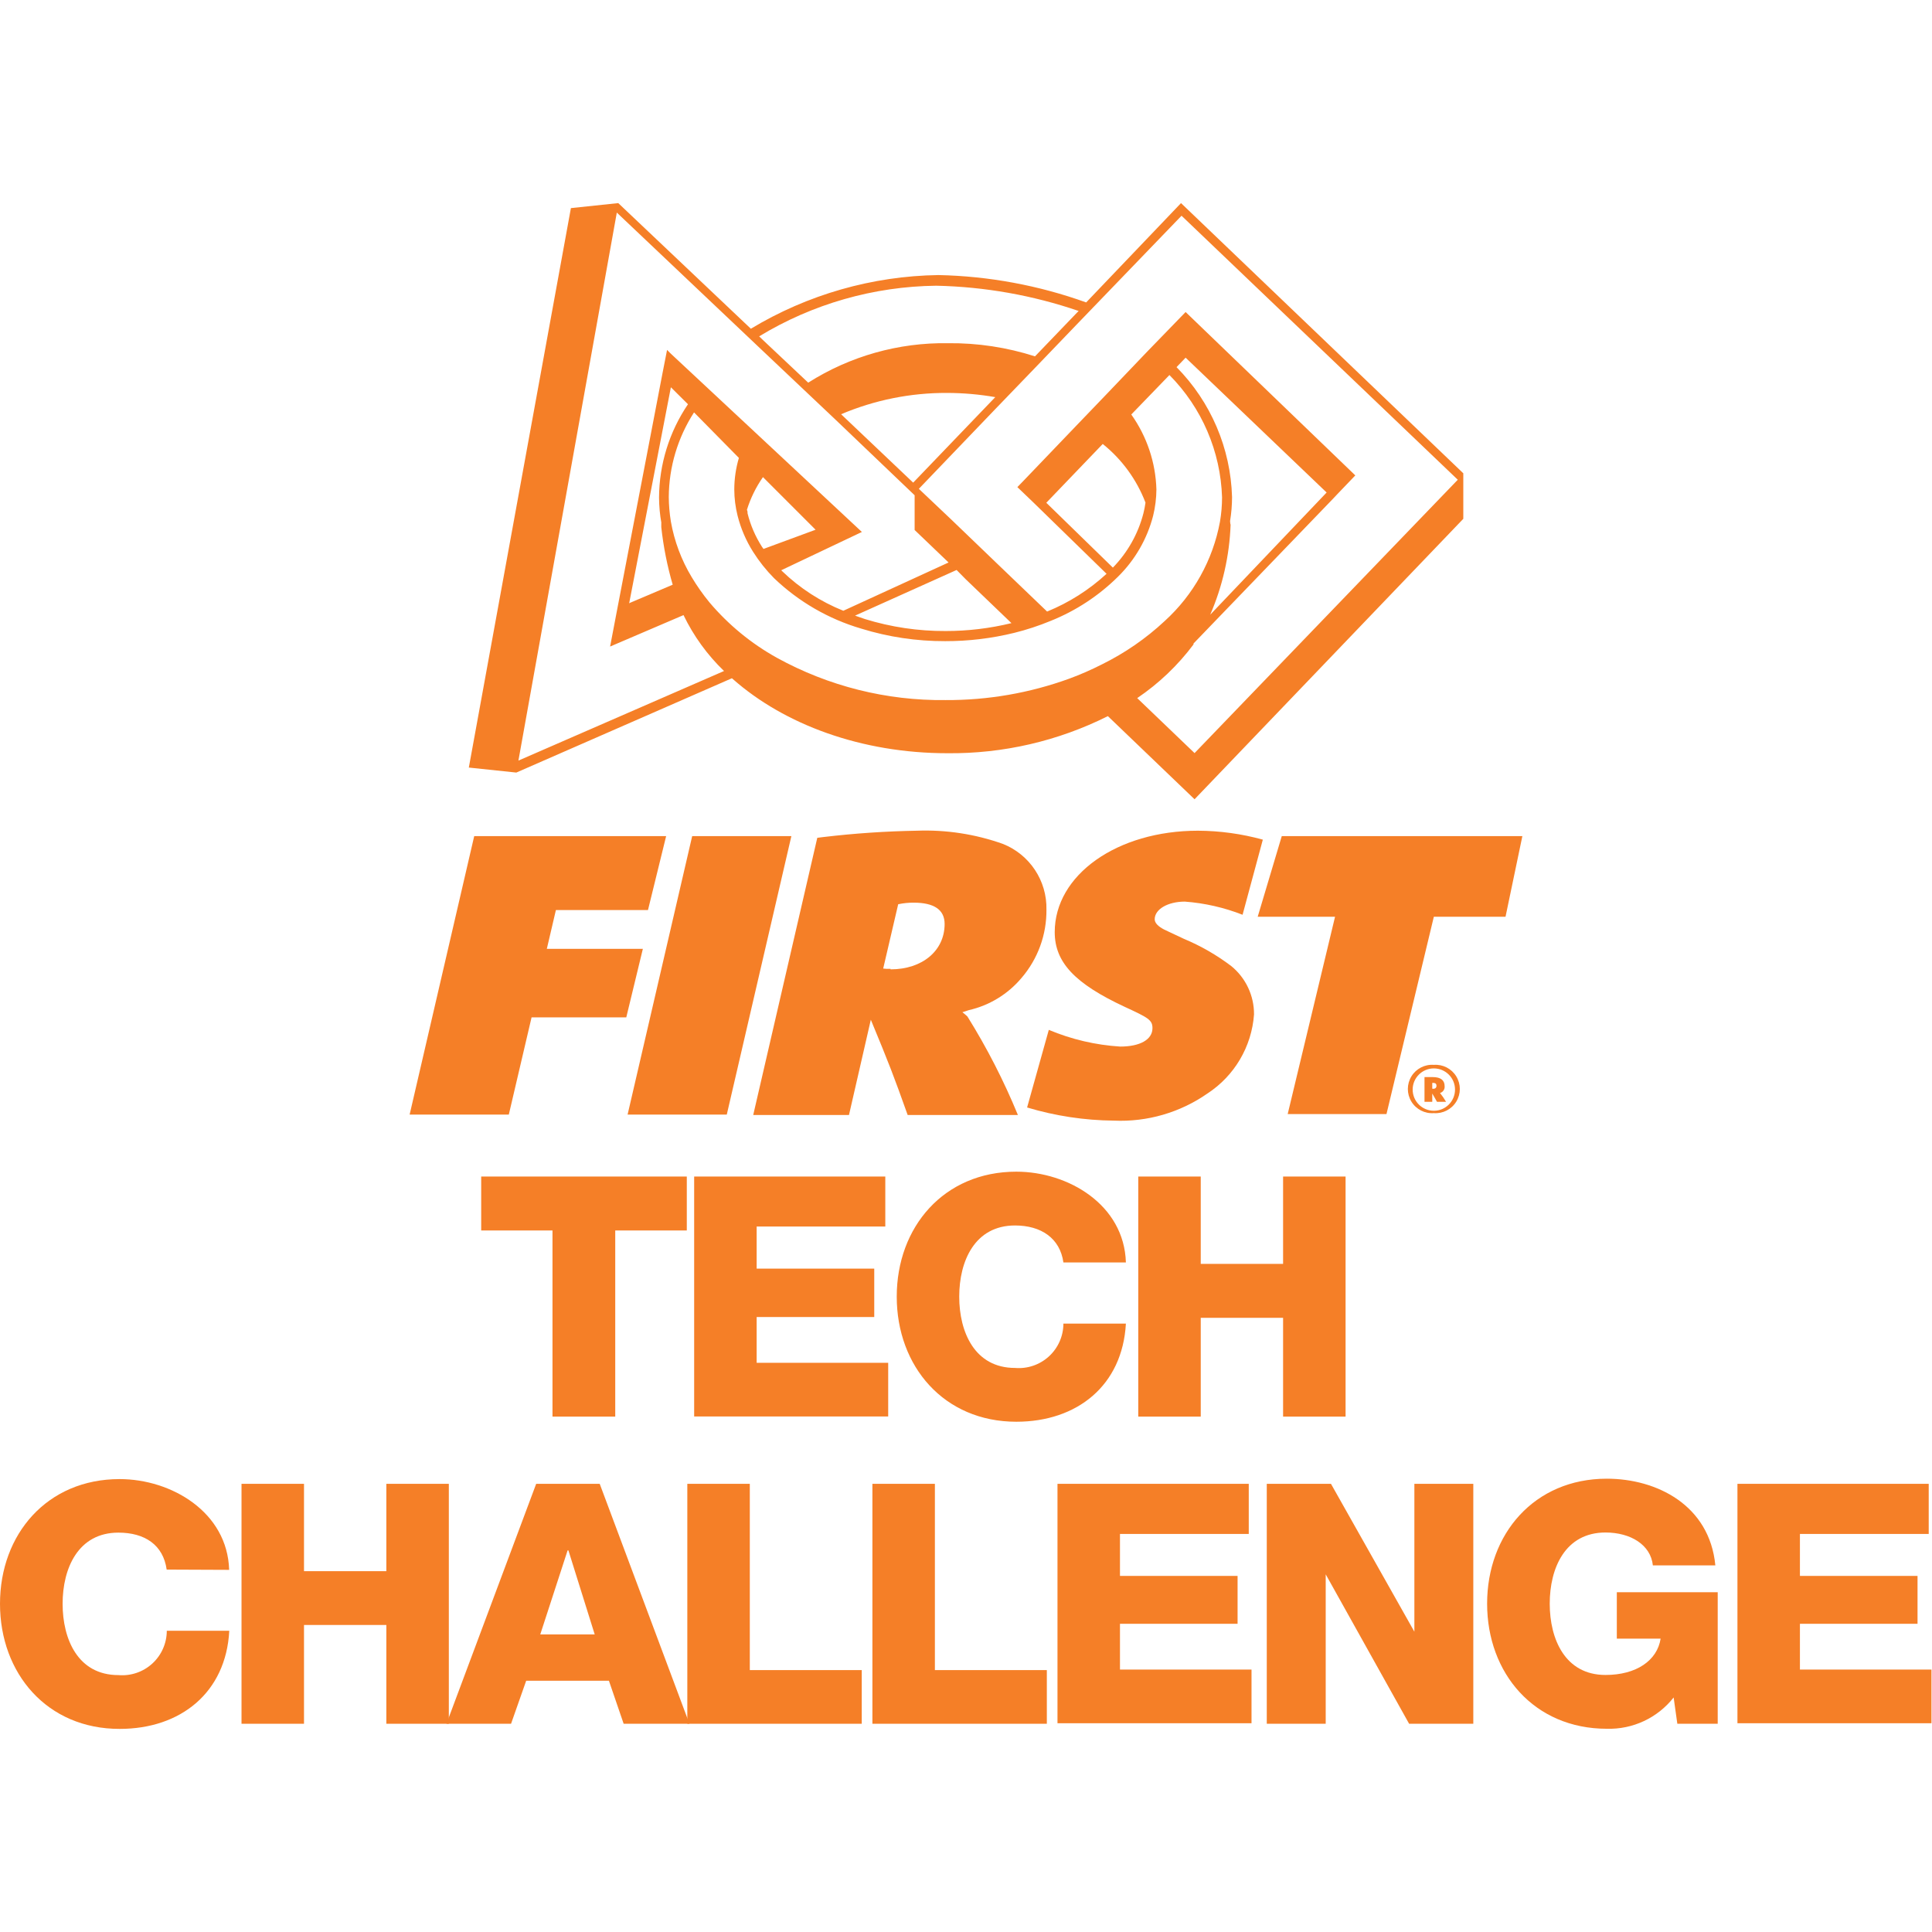
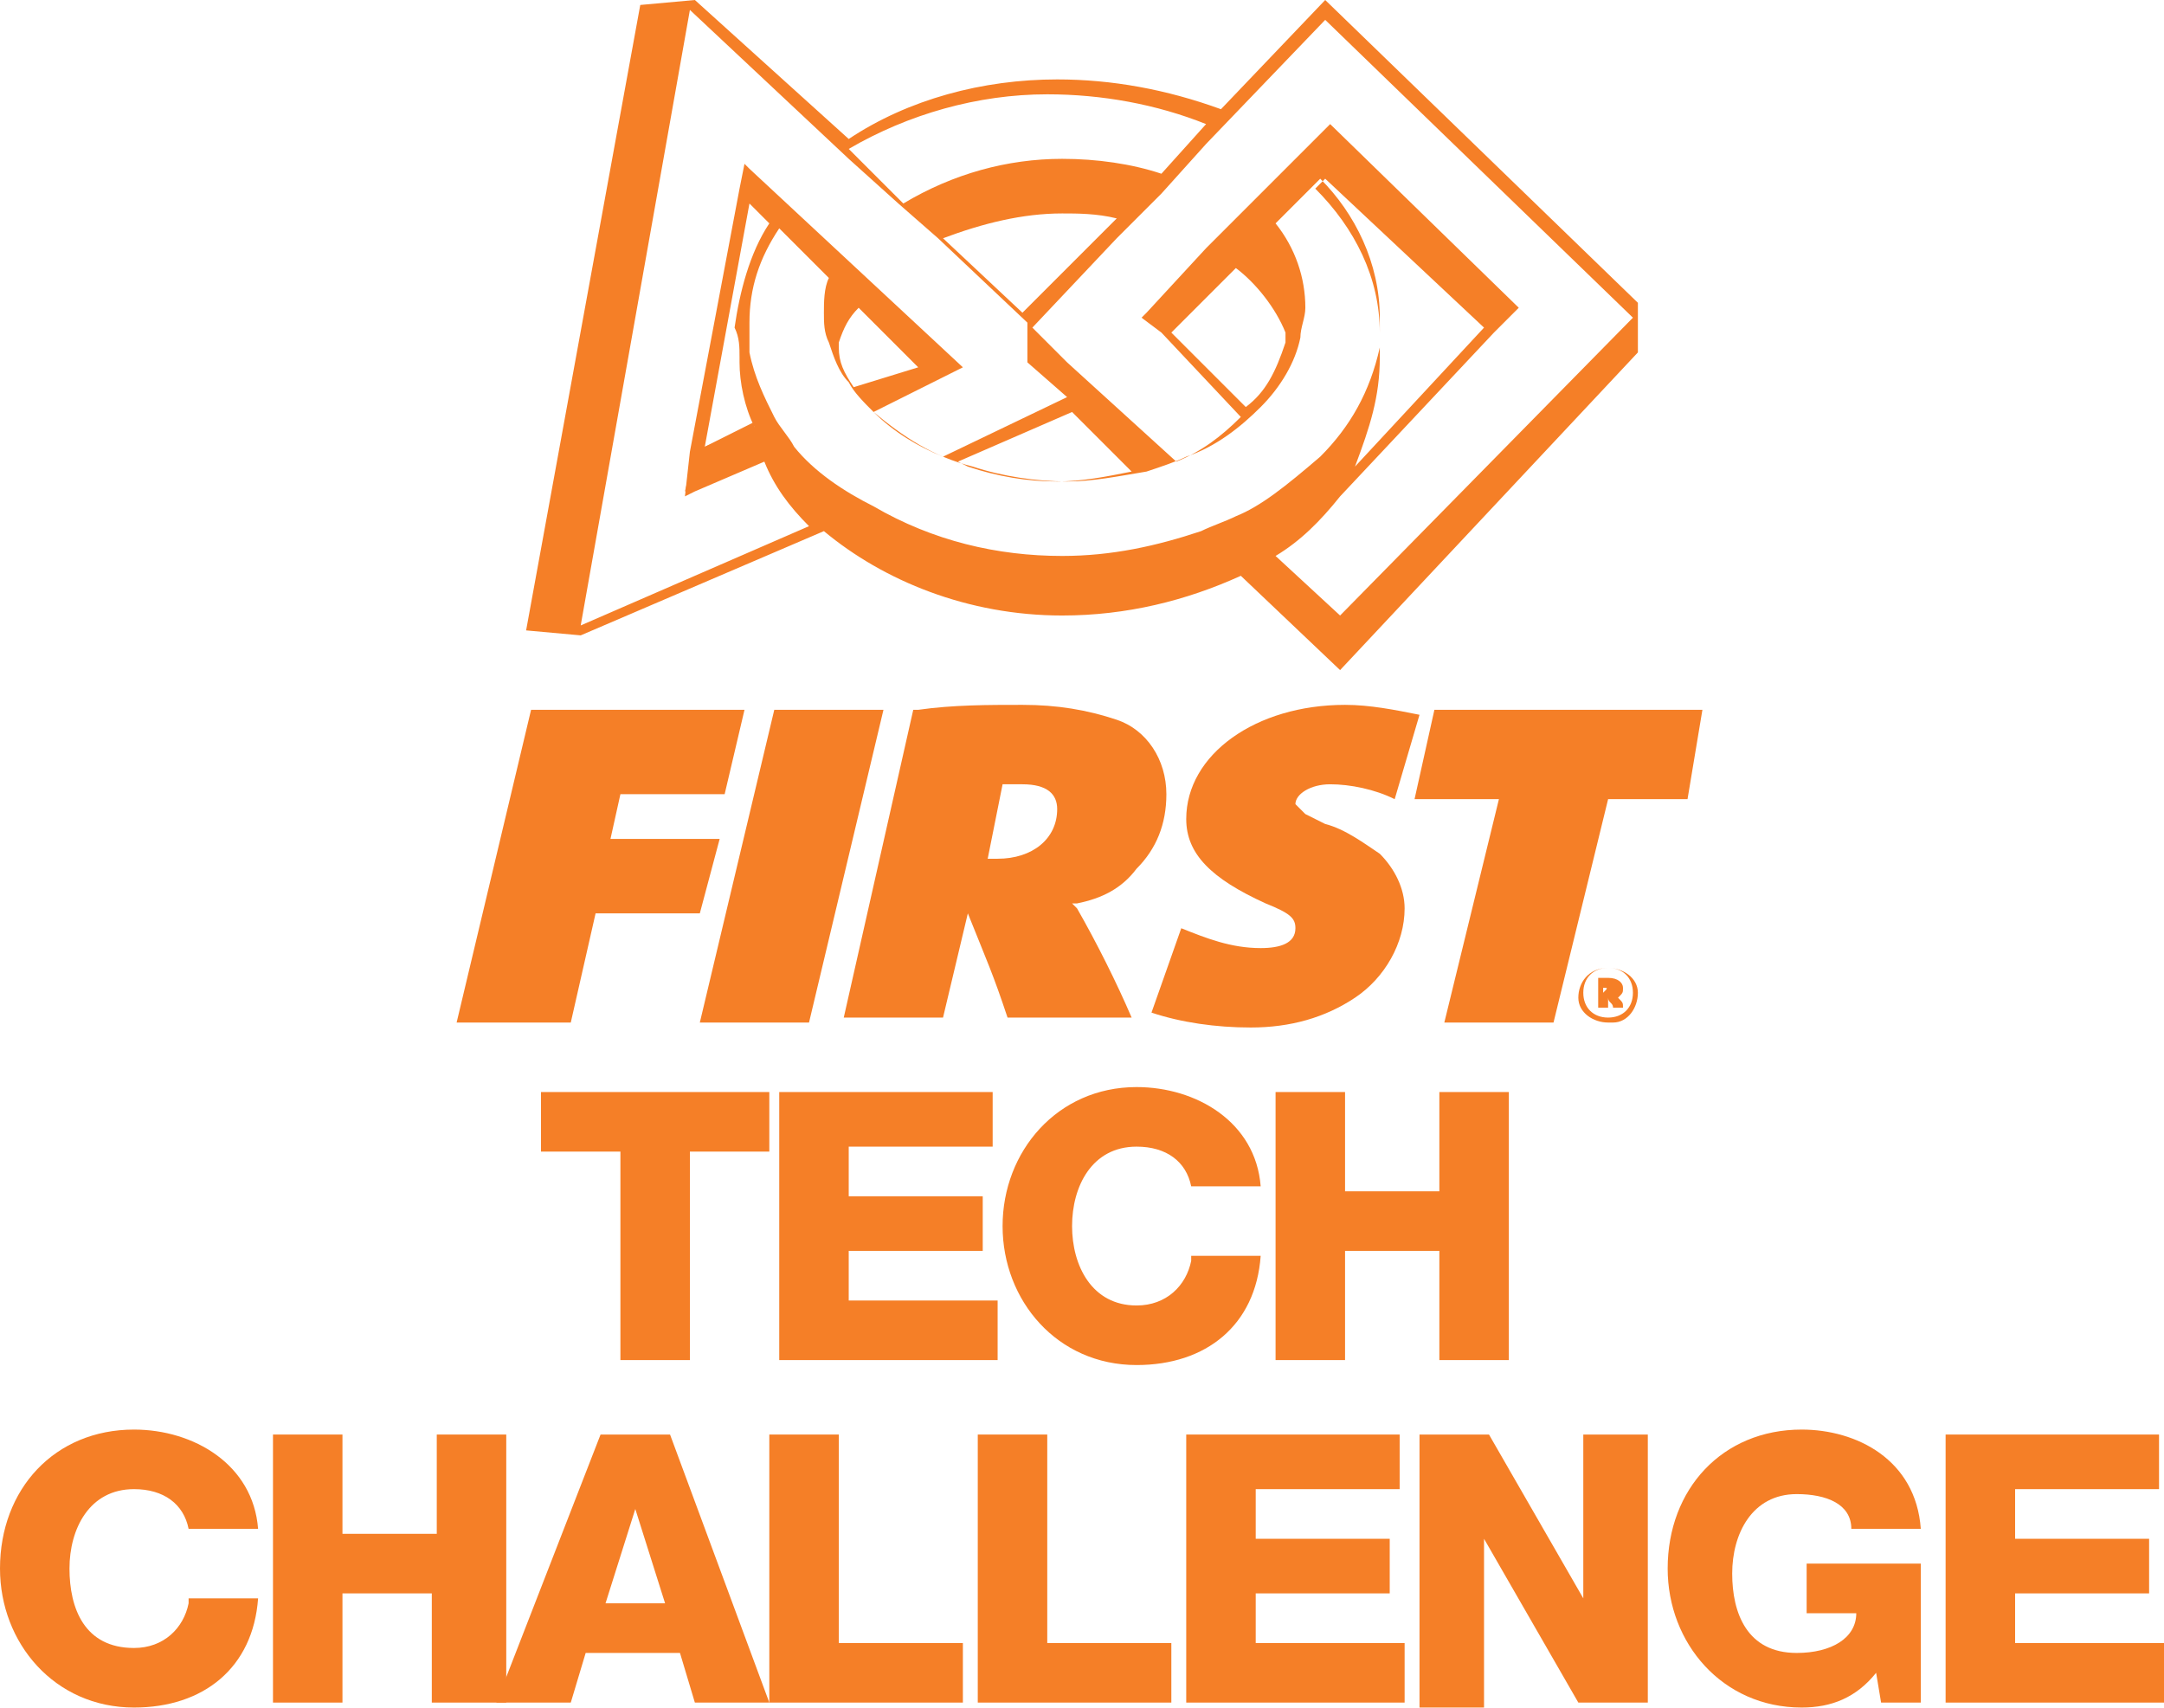
- <svg xmlns="http://www.w3.org/2000/svg" height="35px" width="35px" id="Layer_2" data-name="Layer 2" viewBox="0 0 146.87 115.99">
-   <defs>
-     <style>.cls-1{fill:#f57f27;}</style>
-   </defs>
-   <path class="cls-1" d="M47.2,30.68l-.53,2.78L52,31.19A12,12,0,0,1,51.16,29Z" />
-   <line class="cls-1" x1="47.2" y1="30.68" x2="47.2" y2="30.68" />
-   <path class="cls-1" d="M111.24,20.54h0L89.78,0,82.57,7.55A35.38,35.38,0,0,0,71.34,5.47,28.41,28.41,0,0,0,57.08,9.55L47,0V0h0L43.4.38,35.64,42.91l3.61.38h0l16.39-7.17.08.07c3.9,3.44,9.75,5.63,16.3,5.63A26.61,26.61,0,0,0,84.22,39l6.59,6.32L111.24,24V20.55ZM71.17,6.28A35.83,35.83,0,0,1,82,8.2l-.13.13-3.19,3.32h0a20.89,20.89,0,0,0-6.6-1,19.27,19.27,0,0,0-10.64,3l0,0L58,10.41l-.29-.28A26.51,26.51,0,0,1,71.17,6.28Zm4.49,8.47-6.24,6.5-5.48-5.2A20.4,20.4,0,0,1,72,14.43,21.62,21.62,0,0,1,75.66,14.75ZM39.41,42.38,46.89.72,57.57,10.84,60.91,14l2.56,2.42,6.06,5.79v2.64l2.58,2.47-8,3.67a14.44,14.44,0,0,1-4.64-3,.6.6,0,0,1-.08-.08L65.52,25,51,11.45l-.29-.29L50.35,13,46.91,30.93l-.53,2.78.91-.39v0l4.67-2a14.87,14.87,0,0,0,3.08,4.25Zm34-13.79,3.48,3.34a21,21,0,0,1-5,.6,20.46,20.46,0,0,1-6.14-.91L65,31.36l7.72-3.47Zm-15.37-2.3-.12-.17a8.51,8.51,0,0,1-1.09-2.53c0-.09,0-.18-.05-.27A9,9,0,0,1,58,20.83l4,4Zm-7.77-2s0,.05,0,.08a2.35,2.35,0,0,0,0,.26,25.62,25.62,0,0,0,.88,4.42h0l-3.33,1.42L51,14l1.3,1.29a12.76,12.76,0,0,0-2.2,7.1A11.43,11.43,0,0,0,50.28,24.33ZM83.76,35.07a23,23,0,0,1-2.47,1.08,27.13,27.13,0,0,1-9.41,1.63,25.94,25.94,0,0,1-12.83-3.22,18.45,18.45,0,0,1-5.12-4.21,15.93,15.93,0,0,1-1.35-1.92A12.33,12.33,0,0,1,51,24.21a12.2,12.2,0,0,1-.16-1.86,12,12,0,0,1,1.92-6.44l3.41,3.46a8.53,8.53,0,0,0-.35,2.39,8.28,8.28,0,0,0,.25,2,9.45,9.45,0,0,0,1.18,2.75,11.8,11.8,0,0,0,1.59,2,16.17,16.17,0,0,0,6.64,3.84,21.35,21.35,0,0,0,6.37.95,21.81,21.81,0,0,0,5.25-.63,19.54,19.54,0,0,0,2.77-.91A15.43,15.43,0,0,0,85,28.39a10,10,0,0,0,2.66-4.62,8.71,8.71,0,0,0,.25-2A10.34,10.34,0,0,0,86,16.07l2.9-3a13.82,13.82,0,0,1,4,9.3,11,11,0,0,1-.16,1.86,13.52,13.52,0,0,1-4.2,7.54A19.86,19.86,0,0,1,83.76,35.07Zm.84-7.36-5.06-4.93,4.29-4.47a10.54,10.54,0,0,1,3.25,4.46,7.43,7.43,0,0,1-.16.82A9.21,9.21,0,0,1,84.6,27.71Zm8.91-3.54a11.45,11.45,0,0,0,.15-1.82,14.64,14.64,0,0,0-4.22-9.88l.69-.72L100.85,22,92,31.29a18.94,18.94,0,0,0,1.55-6.84C93.52,24.37,93.52,24.27,93.51,24.17Zm-2.7,17.64-4.36-4.18a17.76,17.76,0,0,0,4.28-4.08.25.25,0,0,0,0-.07l10.6-11,.32-.34,1.38-1.44L90.13,8.28l-2.91,3L84,14.65l-2.18,2.27-4.12,4.3h0l-.36.37,1.2,1.15,5.58,5.44a15.07,15.07,0,0,1-4.52,2.87h0l-3.68-3.53-3.61-3.47-2.46-2.33,5.84-6.09,2.94-3.05,3.19-3.32,8-8.3,21,20.07Z" />
-   <path class="cls-1" d="M52.21,78.1H46.77V92.25H42V78.1H36.58V74H52.21Z" />
-   <path class="cls-1" d="M52.77,74H67.3v3.8H57.52V81h8.94v3.68H57.52v3.48h10v4.08H52.77Z" />
-   <path class="cls-1" d="M80.84,80.53c-.26-1.84-1.69-2.81-3.68-2.81-3.06,0-4.24,2.71-4.24,5.41s1.18,5.42,4.24,5.42a3.39,3.39,0,0,0,3.68-3.37h4.75c-.26,4.7-3.7,7.46-8.33,7.46-5.51,0-9.09-4.22-9.09-9.51s3.58-9.5,9.09-9.5c3.94,0,8.2,2.51,8.33,6.9Z" />
-   <path class="cls-1" d="M86.53,74h4.75v6.64h6.26V74h4.75V92.25H97.54V84.74H91.28v7.51H86.53Z" />
-   <path class="cls-1" d="M12.67,103.88C12.41,102,11,101.07,9,101.07c-3.06,0-4.24,2.71-4.24,5.41S5.93,111.9,9,111.9a3.39,3.39,0,0,0,3.68-3.37h4.75c-.25,4.7-3.7,7.46-8.33,7.46C3.58,116,0,111.77,0,106.48S3.58,97,9.09,97c3.94,0,8.2,2.51,8.33,6.9Z" />
-   <path class="cls-1" d="M18.36,97.36h4.75V104h6.26V97.36h4.75V115.6H29.37v-7.51H23.11v7.51H18.36Z" />
-   <path class="cls-1" d="M40.76,97.36h4.83l6.82,18.24h-5l-1.12-3.27H40l-1.15,3.27H33.94Zm.31,11.45h4.14l-2-6.39h-.06Z" />
-   <path class="cls-1" d="M52.25,97.36H57v14.16h8.51v4.08H52.25Z" />
-   <path class="cls-1" d="M66.32,97.36h4.75v14.16h8.51v4.08H66.32Z" />
-   <path class="cls-1" d="M80.39,97.36H94.93v3.81H85.14v3.19h8.94V108H85.14v3.48h10v4.08H80.39Z" />
-   <path class="cls-1" d="M96.3,97.36h4.88l6.34,11.24h0V97.36H112V115.6h-4.88l-6.34-11.36h0V115.6H96.3Z" />
-   <path class="cls-1" d="M130.58,115.6h-3.07l-.28-2a6.23,6.23,0,0,1-5.08,2.38c-5.52,0-9.1-4.22-9.1-9.51s3.58-9.5,9.1-9.5c3.78,0,7.81,2,8.25,6.59h-4.75c-.16-1.56-1.69-2.5-3.6-2.5-3.07,0-4.24,2.71-4.24,5.41s1.17,5.42,4.24,5.42c2.35,0,3.93-1.1,4.19-2.76h-3.33v-3.53h7.67Z" />
-   <path class="cls-1" d="M132.08,97.36h14.54v3.81h-9.79v3.19h8.94V108h-8.94v3.48h10v4.08H132.08Z" />
-   <path class="cls-1" d="M36.05,48.12H50.64l-1.38,5.62h-7l-.69,2.95h7.3L47.61,61.9h-7.2l-1.73,7.39H31.14Z" />
-   <path class="cls-1" d="M52.62,48.12h7.54L55.25,69.29H47.71Z" />
-   <path class="cls-1" d="M62.13,48.25l.48-.06a70.29,70.29,0,0,1,7.09-.48,17.56,17.56,0,0,1,6.53,1,5.25,5.25,0,0,1,3.32,5,7.84,7.84,0,0,1-1.9,5.2,7.37,7.37,0,0,1-4,2.44l-.49.16a4.57,4.57,0,0,1,.38.32,50.34,50.34,0,0,1,3.84,7.49H69c-1.07-3-1.38-3.81-2.8-7.24l-1.66,7.24H57.26Zm5.57,10c2.42,0,4.11-1.42,4.11-3.45,0-1.08-.8-1.62-2.35-1.62a5.5,5.5,0,0,0-1.18.12l-1.14,4.89A3.1,3.1,0,0,0,67.7,58.21Z" />
-   <path class="cls-1" d="M97.44,48.12h18.29l-1.28,6.13H109l-3.6,15H97.89l3.6-15H95.61Z" />
-   <path class="cls-1" d="M109,65.51a1.84,1.84,0,1,1,0,3.67,1.84,1.84,0,1,1,0-3.67ZM109,69a1.61,1.61,0,1,0-1.61-1.62A1.61,1.61,0,0,0,109,69Zm-.71-2.56.29,0,.34,0c.6,0,.9.24.9.69a.49.49,0,0,1-.35.52h0l0,0a5.28,5.28,0,0,1,.46.67h-.69c-.14-.26-.19-.33-.36-.63v.63h-.59Zm.66.89c.16,0,.25-.08.25-.23s-.08-.22-.25-.22h-.07v.44Z" />
-   <path class="cls-1" d="M78.08,68.75a23.72,23.72,0,0,0,6.6,1,11.54,11.54,0,0,0,7.12-2.07,7.85,7.85,0,0,0,3.53-6A4.7,4.7,0,0,0,93.6,58,16.46,16.46,0,0,0,90,55.93l-1.49-.7c-.48-.25-.73-.51-.73-.79,0-.76,1-1.34,2.29-1.34a15.13,15.13,0,0,1,4.39,1L96,48.39a18.83,18.83,0,0,0-4.93-.68c-6.15,0-10.89,3.36-10.89,7.71,0,2.29,1.52,3.91,5.32,5.68,1.8.83,2.11,1,2.11,1.62,0,.86-.93,1.4-2.45,1.4a16.7,16.7,0,0,1-5.43-1.27h0Z" />
+ <svg xmlns="http://www.w3.org/2000/svg" version="1.1" id="Layer_2_00000138551518675967047040000001446391741790182024_" x="0px" y="0px" viewBox="0 0 43.6 34.4" style="enable-background:new 0 0 43.6 34.4;" xml:space="preserve">
+   <style type="text/css">
+ 	.st0{fill:#F57F27;}
+ 	.st1{fill:none;}
+ </style>
+   <g>
+     <path class="st0" d="M14,9.1l-0.2,0.8l1.6-0.7c-0.1-0.2-0.2-0.4-0.2-0.7L14,9.1z" />
+     <line class="st1" x1="14" y1="9.1" x2="14" y2="9.1" />
+     <path class="st0" d="M33,6.1L33,6.1L26.7,0l-2.1,2.2c-1.1-0.4-2.2-0.6-3.3-0.6c-1.5,0-3,0.4-4.2,1.2L14,0l0,0l0,0l-1.1,0.1   l-2.3,12.6l1.1,0.1l0,0l4.9-2.1l0,0c1.2,1,2.9,1.7,4.8,1.7c1.3,0,2.5-0.3,3.6-0.8l2,1.9L33,7.1V6.1L33,6.1z M21.1,1.9   c1.1,0,2.2,0.2,3.2,0.6l0,0l-0.9,1l0,0c-0.6-0.2-1.3-0.3-2-0.3c-1.1,0-2.2,0.3-3.2,0.9l0,0l-1-1L17.1,3C18.3,2.3,19.7,1.9,21.1,1.9   z M22.5,4.4l-1.9,1.9L19,4.8c0.8-0.3,1.6-0.5,2.4-0.5C21.7,4.3,22.1,4.3,22.5,4.4z M11.7,12.6l2.2-12.4l3.2,3l1,0.9l0.8,0.7   l1.8,1.7v0.8l0.8,0.7L19,9.2c-0.5-0.2-1-0.5-1.4-0.9c0,0,0,0,0,0l1.8-0.9l-4.3-4l-0.1-0.1l-0.1,0.5l-1,5.3L13.8,10L14,9.9l0,0   l1.4-0.6c0.2,0.5,0.5,0.9,0.9,1.3L11.7,12.6z M21.8,8.5l1,1c-0.5,0.1-1,0.2-1.5,0.2c-0.6,0-1.2-0.1-1.8-0.3l-0.2-0.1l2.3-1   L21.8,8.5z M17.2,7.8L17.2,7.8C17,7.5,16.9,7.3,16.9,7c0,0,0-0.1,0-0.1c0.1-0.3,0.2-0.5,0.4-0.7l1.2,1.2L17.2,7.8z M14.9,7.2   C14.9,7.2,14.9,7.2,14.9,7.2c0,0,0,0.1,0,0.1c0,0.4,0.1,0.9,0.3,1.3l0,0l-1,0.4l0.9-4.9l0.4,0.4c-0.4,0.6-0.6,1.4-0.7,2.1   C14.9,6.8,14.9,7,14.9,7.2L14.9,7.2z M24.9,10.4c-0.2,0.1-0.5,0.2-0.7,0.3c-0.9,0.3-1.8,0.5-2.8,0.5c-1.3,0-2.6-0.3-3.8-1   C17,9.9,16.4,9.5,16,9c-0.1-0.2-0.3-0.4-0.4-0.6c-0.2-0.4-0.4-0.8-0.5-1.3c0-0.2,0-0.4,0-0.6c0-0.7,0.2-1.3,0.6-1.9l1,1   c-0.1,0.2-0.1,0.5-0.1,0.7c0,0.2,0,0.4,0.1,0.6c0.1,0.3,0.2,0.6,0.4,0.8c0.1,0.2,0.3,0.4,0.5,0.6c0.6,0.5,1.2,0.9,2,1.1   c0.6,0.2,1.3,0.3,1.9,0.3c0.5,0,1-0.1,1.6-0.2c0.3-0.1,0.6-0.2,0.8-0.3c0.6-0.2,1.1-0.6,1.5-1c0.4-0.4,0.7-0.9,0.8-1.4   c0-0.2,0.1-0.4,0.1-0.6c0-0.6-0.2-1.2-0.6-1.7l0.9-0.9c0.7,0.7,1.2,1.7,1.2,2.8c0,0.2,0,0.4,0,0.6c-0.2,0.9-0.6,1.6-1.2,2.2   C25.9,9.8,25.4,10.2,24.9,10.4z M25.1,8.2l-1.5-1.5l1.3-1.3c0.4,0.3,0.8,0.8,1,1.3c0,0.1,0,0.2,0,0.2C25.7,7.5,25.5,7.9,25.1,8.2z    M27.8,7.2c0-0.2,0-0.4,0-0.5c0-1.1-0.5-2.1-1.3-2.9l0.2-0.2l3.2,3l-2.6,2.8C27.6,8.6,27.8,8,27.8,7.2C27.8,7.2,27.8,7.2,27.8,7.2z    M27,12.4l-1.3-1.2c0.5-0.3,0.9-0.7,1.3-1.2c0,0,0,0,0,0l3.1-3.3l0.1-0.1l0.4-0.4l-3.8-3.7l-0.9,0.9l-1,1L24.3,5l-1.2,1.3l0,0   L23,6.4l0.4,0.3L25,8.4c-0.4,0.4-0.8,0.7-1.3,0.9l0,0l-1.1-1l-1.1-1l-0.7-0.7l1.7-1.8l0.9-0.9l0.9-1l2.4-2.5l6.2,6L27,12.4z" />
+     <path class="st0" d="M15.5,23.2h-1.6v4.2h-1.4v-4.2h-1.6V22h4.6V23.2z" />
+     <path class="st0" d="M15.7,22H20v1.1h-2.9v1h2.7v1.1h-2.7v1h3v1.2h-4.4V22z" />
+     <path class="st0" d="M24,23.9c-0.1-0.5-0.5-0.8-1.1-0.8c-0.9,0-1.3,0.8-1.3,1.6c0,0.8,0.4,1.6,1.3,1.6c0.6,0,1-0.4,1.1-0.9   c0,0,0-0.1,0-0.1h1.4c-0.1,1.4-1.1,2.2-2.5,2.2c-1.6,0-2.7-1.3-2.7-2.8s1.1-2.8,2.7-2.8c1.2,0,2.4,0.7,2.5,2H24z" />
+     <path class="st0" d="M25.7,22h1.4v2H29v-2h1.4v5.4H29v-2.2h-1.9v2.2h-1.4V22z" />
+     <path class="st0" d="M3.8,30.8C3.7,30.3,3.3,30,2.7,30c-0.9,0-1.3,0.8-1.3,1.6s0.3,1.6,1.3,1.6c0.6,0,1-0.4,1.1-0.9   c0,0,0-0.1,0-0.1h1.4c-0.1,1.4-1.1,2.2-2.5,2.2c-1.6,0-2.7-1.3-2.7-2.8c0-1.6,1.1-2.8,2.7-2.8c1.2,0,2.4,0.7,2.5,2L3.8,30.8z" />
+     <path class="st0" d="M5.5,28.9h1.4v2h1.9v-2h1.4v5.4H8.7v-2.2H6.9v2.2H5.5V28.9z" />
+     <path class="st0" d="M12.1,28.9h1.4l2,5.4h-1.5l-0.3-1h-1.9l-0.3,1h-1.5L12.1,28.9z M12.2,32.3h1.2l-0.6-1.9h0L12.2,32.3z" />
+     <path class="st0" d="M15.5,28.9h1.4v4.2h2.5v1.2h-3.9V28.9z" />
+     <path class="st0" d="M19.7,28.9h1.4v4.2h2.5v1.2h-3.9V28.9z" />
+     <path class="st0" d="M23.9,28.9h4.3V30h-2.9V31h2.7v1.1h-2.7v1h3v1.2h-4.4V28.9z" />
+     <path class="st0" d="M28.6,28.9H30l1.9,3.3l0,0v-3.3h1.3v5.4h-1.4L29.9,31l0,0v3.4h-1.3V28.9z" />
+     <path class="st0" d="M38.8,34.3h-0.9l-0.1-0.6c-0.4,0.5-0.9,0.7-1.5,0.7c-1.6,0-2.7-1.3-2.7-2.8c0-1.6,1.1-2.8,2.7-2.8   c1.1,0,2.3,0.6,2.4,2h-1.4c0-0.5-0.5-0.7-1.1-0.7c-0.9,0-1.3,0.8-1.3,1.6c0,0.8,0.3,1.6,1.3,1.6c0.7,0,1.2-0.3,1.2-0.8h-1v-1h2.3   V34.3z" />
+     <path class="st0" d="M39.2,28.9h4.3V30h-2.9V31h2.7v1.1h-2.7v1h3v1.2h-4.4V28.9z" />
+     <path class="st0" d="M10.7,14.3H15L14.6,16h-2.1l-0.2,0.9h2.2l-0.4,1.5H12l-0.5,2.2H9.2L10.7,14.3z" />
+     <path class="st0" d="M15.6,14.3h2.2l-1.5,6.3h-2.2L15.6,14.3z" />
+     <path class="st0" d="M18.4,14.3l0.1,0c0.7-0.1,1.4-0.1,2.1-0.1c0.7,0,1.3,0.1,1.9,0.3c0.6,0.2,1,0.8,1,1.5c0,0.6-0.2,1.1-0.6,1.5   c-0.3,0.4-0.7,0.6-1.2,0.7l-0.1,0c0,0,0.1,0.1,0.1,0.1c0.4,0.7,0.8,1.5,1.1,2.2h-2.5c-0.3-0.9-0.4-1.1-0.8-2.1l-0.5,2.1H17   L18.4,14.3z M20.1,17.3c0.7,0,1.2-0.4,1.2-1c0-0.3-0.2-0.5-0.7-0.5c-0.1,0-0.2,0-0.4,0l-0.3,1.5C20,17.3,20,17.3,20.1,17.3   L20.1,17.3z" />
+     <path class="st0" d="M28.9,14.3h5.4L34,16.1h-1.6l-1.1,4.5h-2.2l1.1-4.5h-1.7L28.9,14.3z" />
+     <path class="st0" d="M32.4,19.5c0.3,0,0.6,0.2,0.6,0.5s-0.2,0.6-0.5,0.6c0,0-0.1,0-0.1,0c-0.3,0-0.6-0.2-0.6-0.5S32,19.5,32.4,19.5   C32.3,19.4,32.3,19.4,32.4,19.5z M32.4,20.5c0.3,0,0.5-0.2,0.5-0.5c0-0.3-0.2-0.5-0.5-0.5c-0.3,0-0.5,0.2-0.5,0.5   C31.9,20.3,32.1,20.5,32.4,20.5C32.4,20.5,32.4,20.5,32.4,20.5z M32.2,19.7L32.2,19.7h0.2c0.2,0,0.3,0.1,0.3,0.2   c0,0.1,0,0.1-0.1,0.2l0,0l0,0c0.1,0.1,0.1,0.1,0.1,0.2h-0.2c0-0.1-0.1-0.1-0.1-0.2v0.2h-0.2V19.7z M32.3,20   C32.4,20,32.4,20,32.3,20c0.1-0.1,0.1-0.1,0-0.1h0L32.3,20L32.3,20z" />
+     <path class="st0" d="M23.2,20.4c0.6,0.2,1.3,0.3,2,0.3c0.8,0,1.5-0.2,2.1-0.6c0.6-0.4,1-1.1,1-1.8c0-0.4-0.2-0.8-0.5-1.1   c-0.3-0.2-0.7-0.5-1.1-0.6l-0.4-0.2c-0.1-0.1-0.2-0.2-0.2-0.2c0-0.2,0.3-0.4,0.7-0.4c0.4,0,0.9,0.1,1.3,0.3l0.5-1.7   c-0.5-0.1-1-0.2-1.5-0.2c-1.8,0-3.2,1-3.2,2.3c0,0.7,0.5,1.2,1.6,1.7c0.5,0.2,0.6,0.3,0.6,0.5c0,0.3-0.3,0.4-0.7,0.4   c-0.6,0-1.1-0.2-1.6-0.4l0,0L23.2,20.4z" />
+   </g>
</svg>
